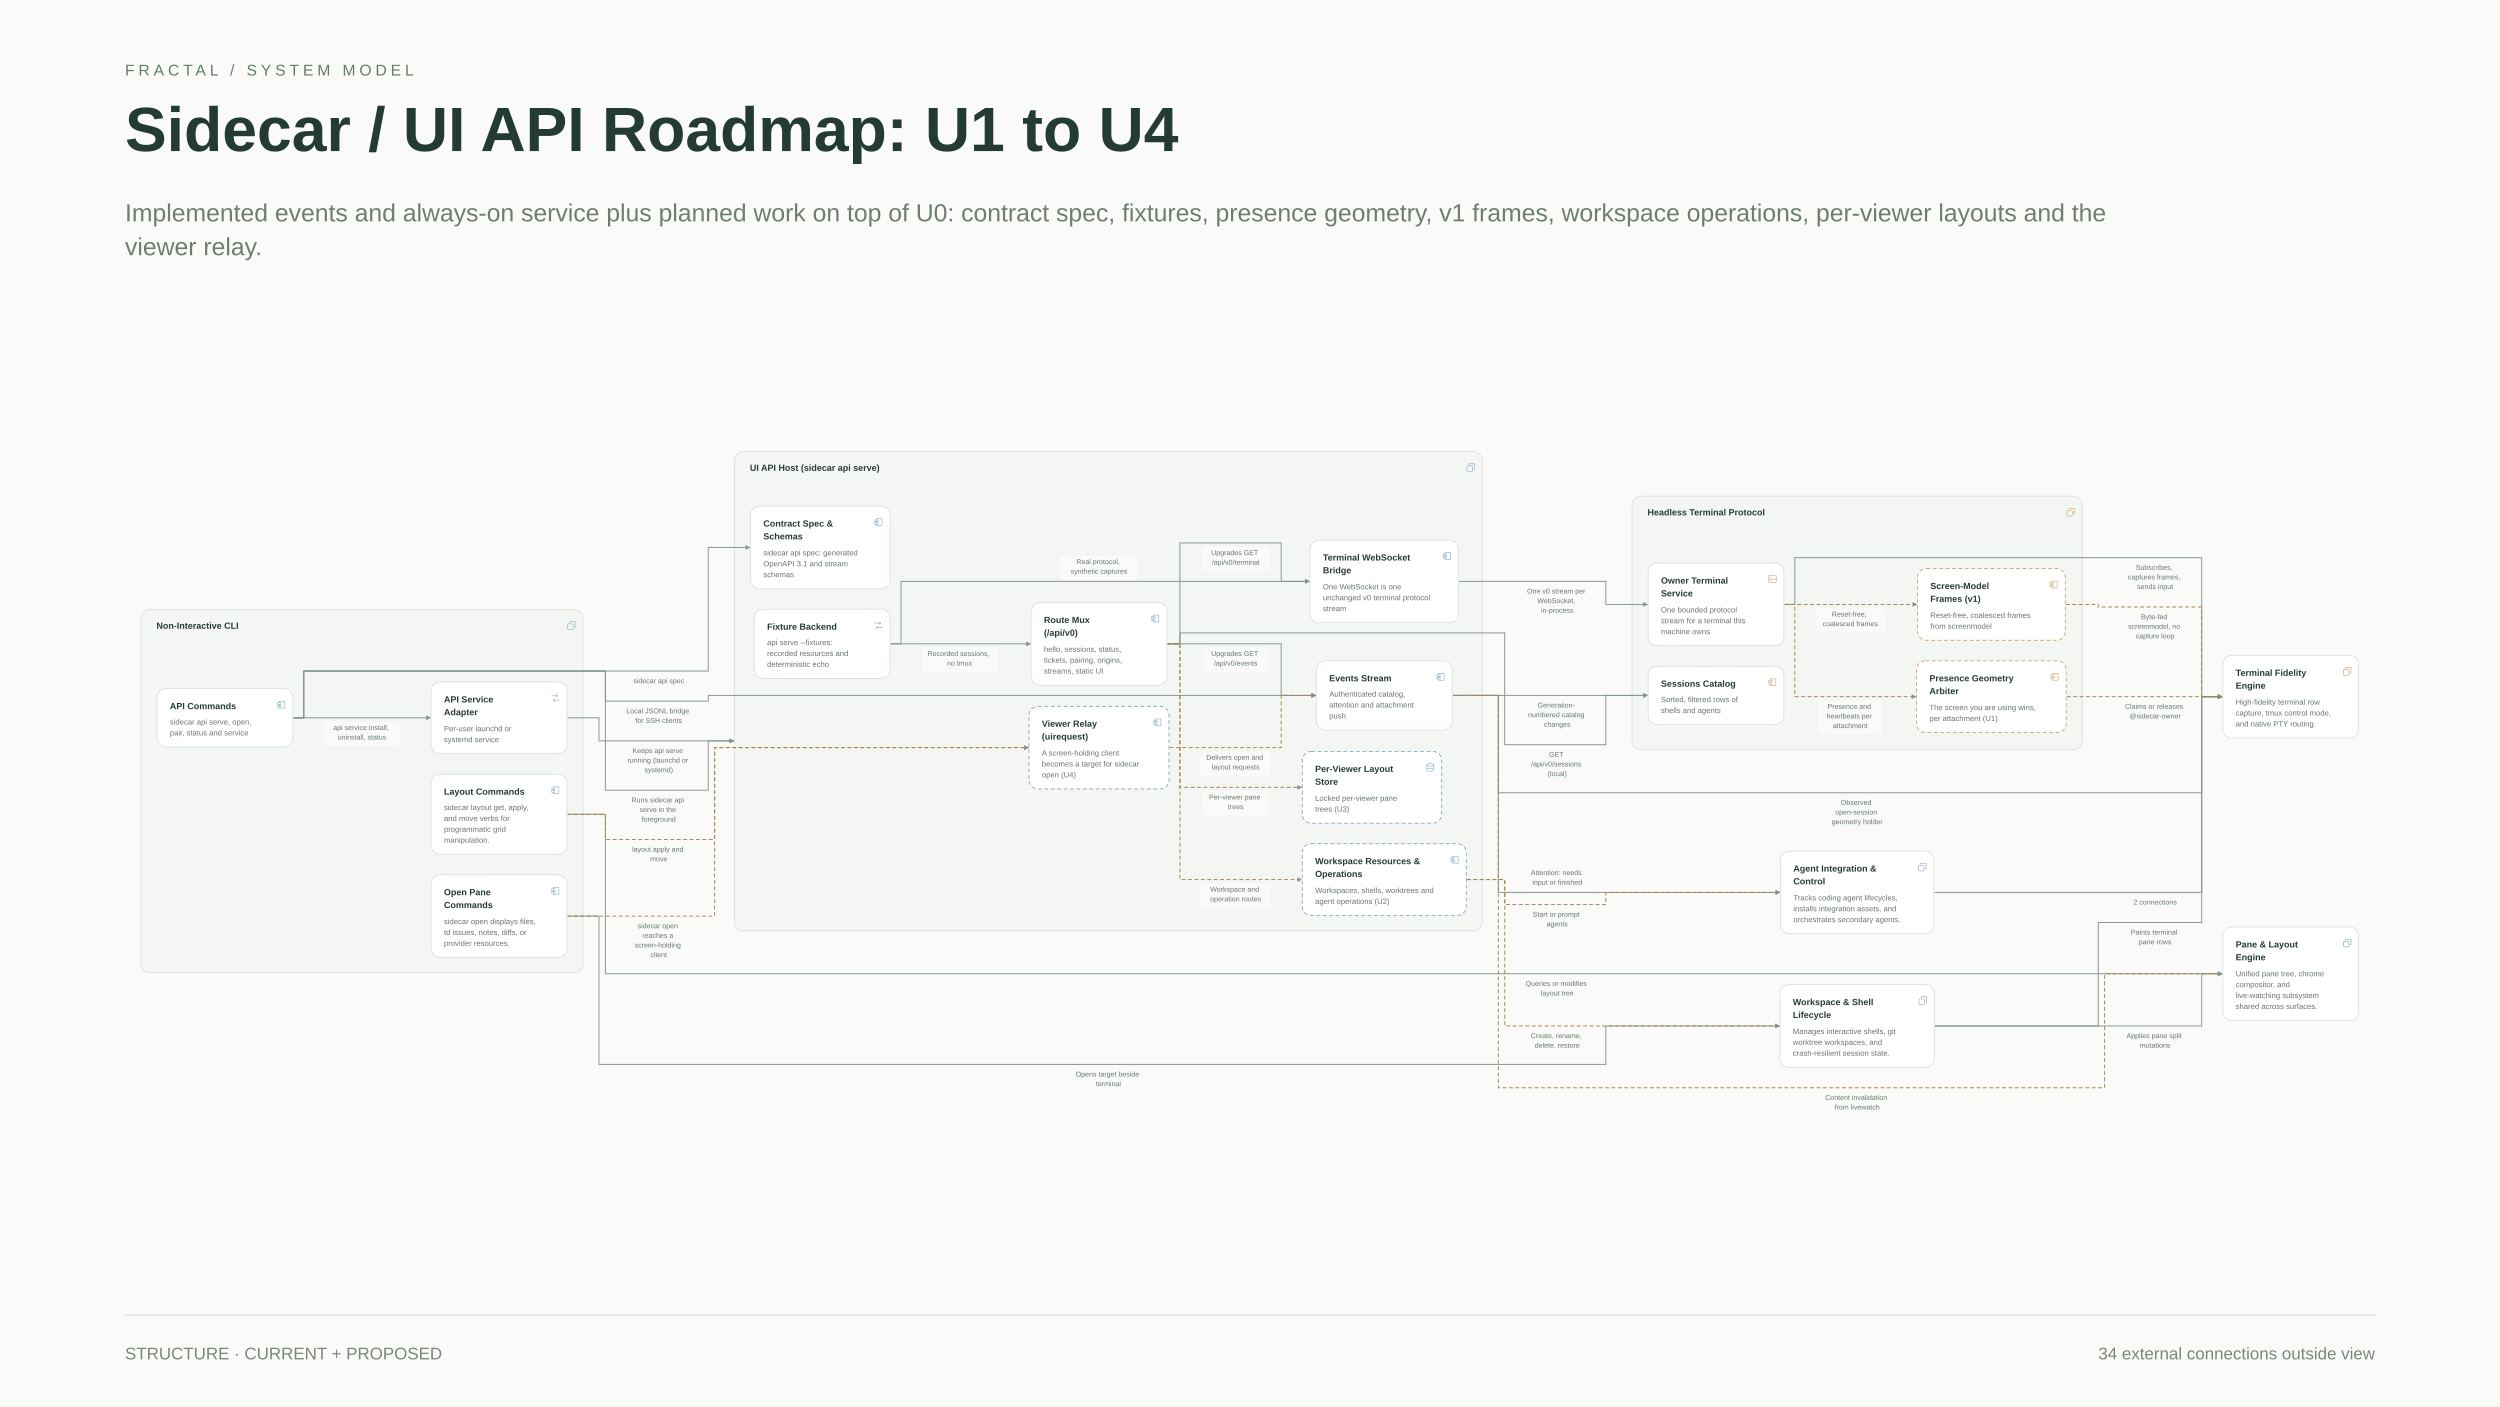
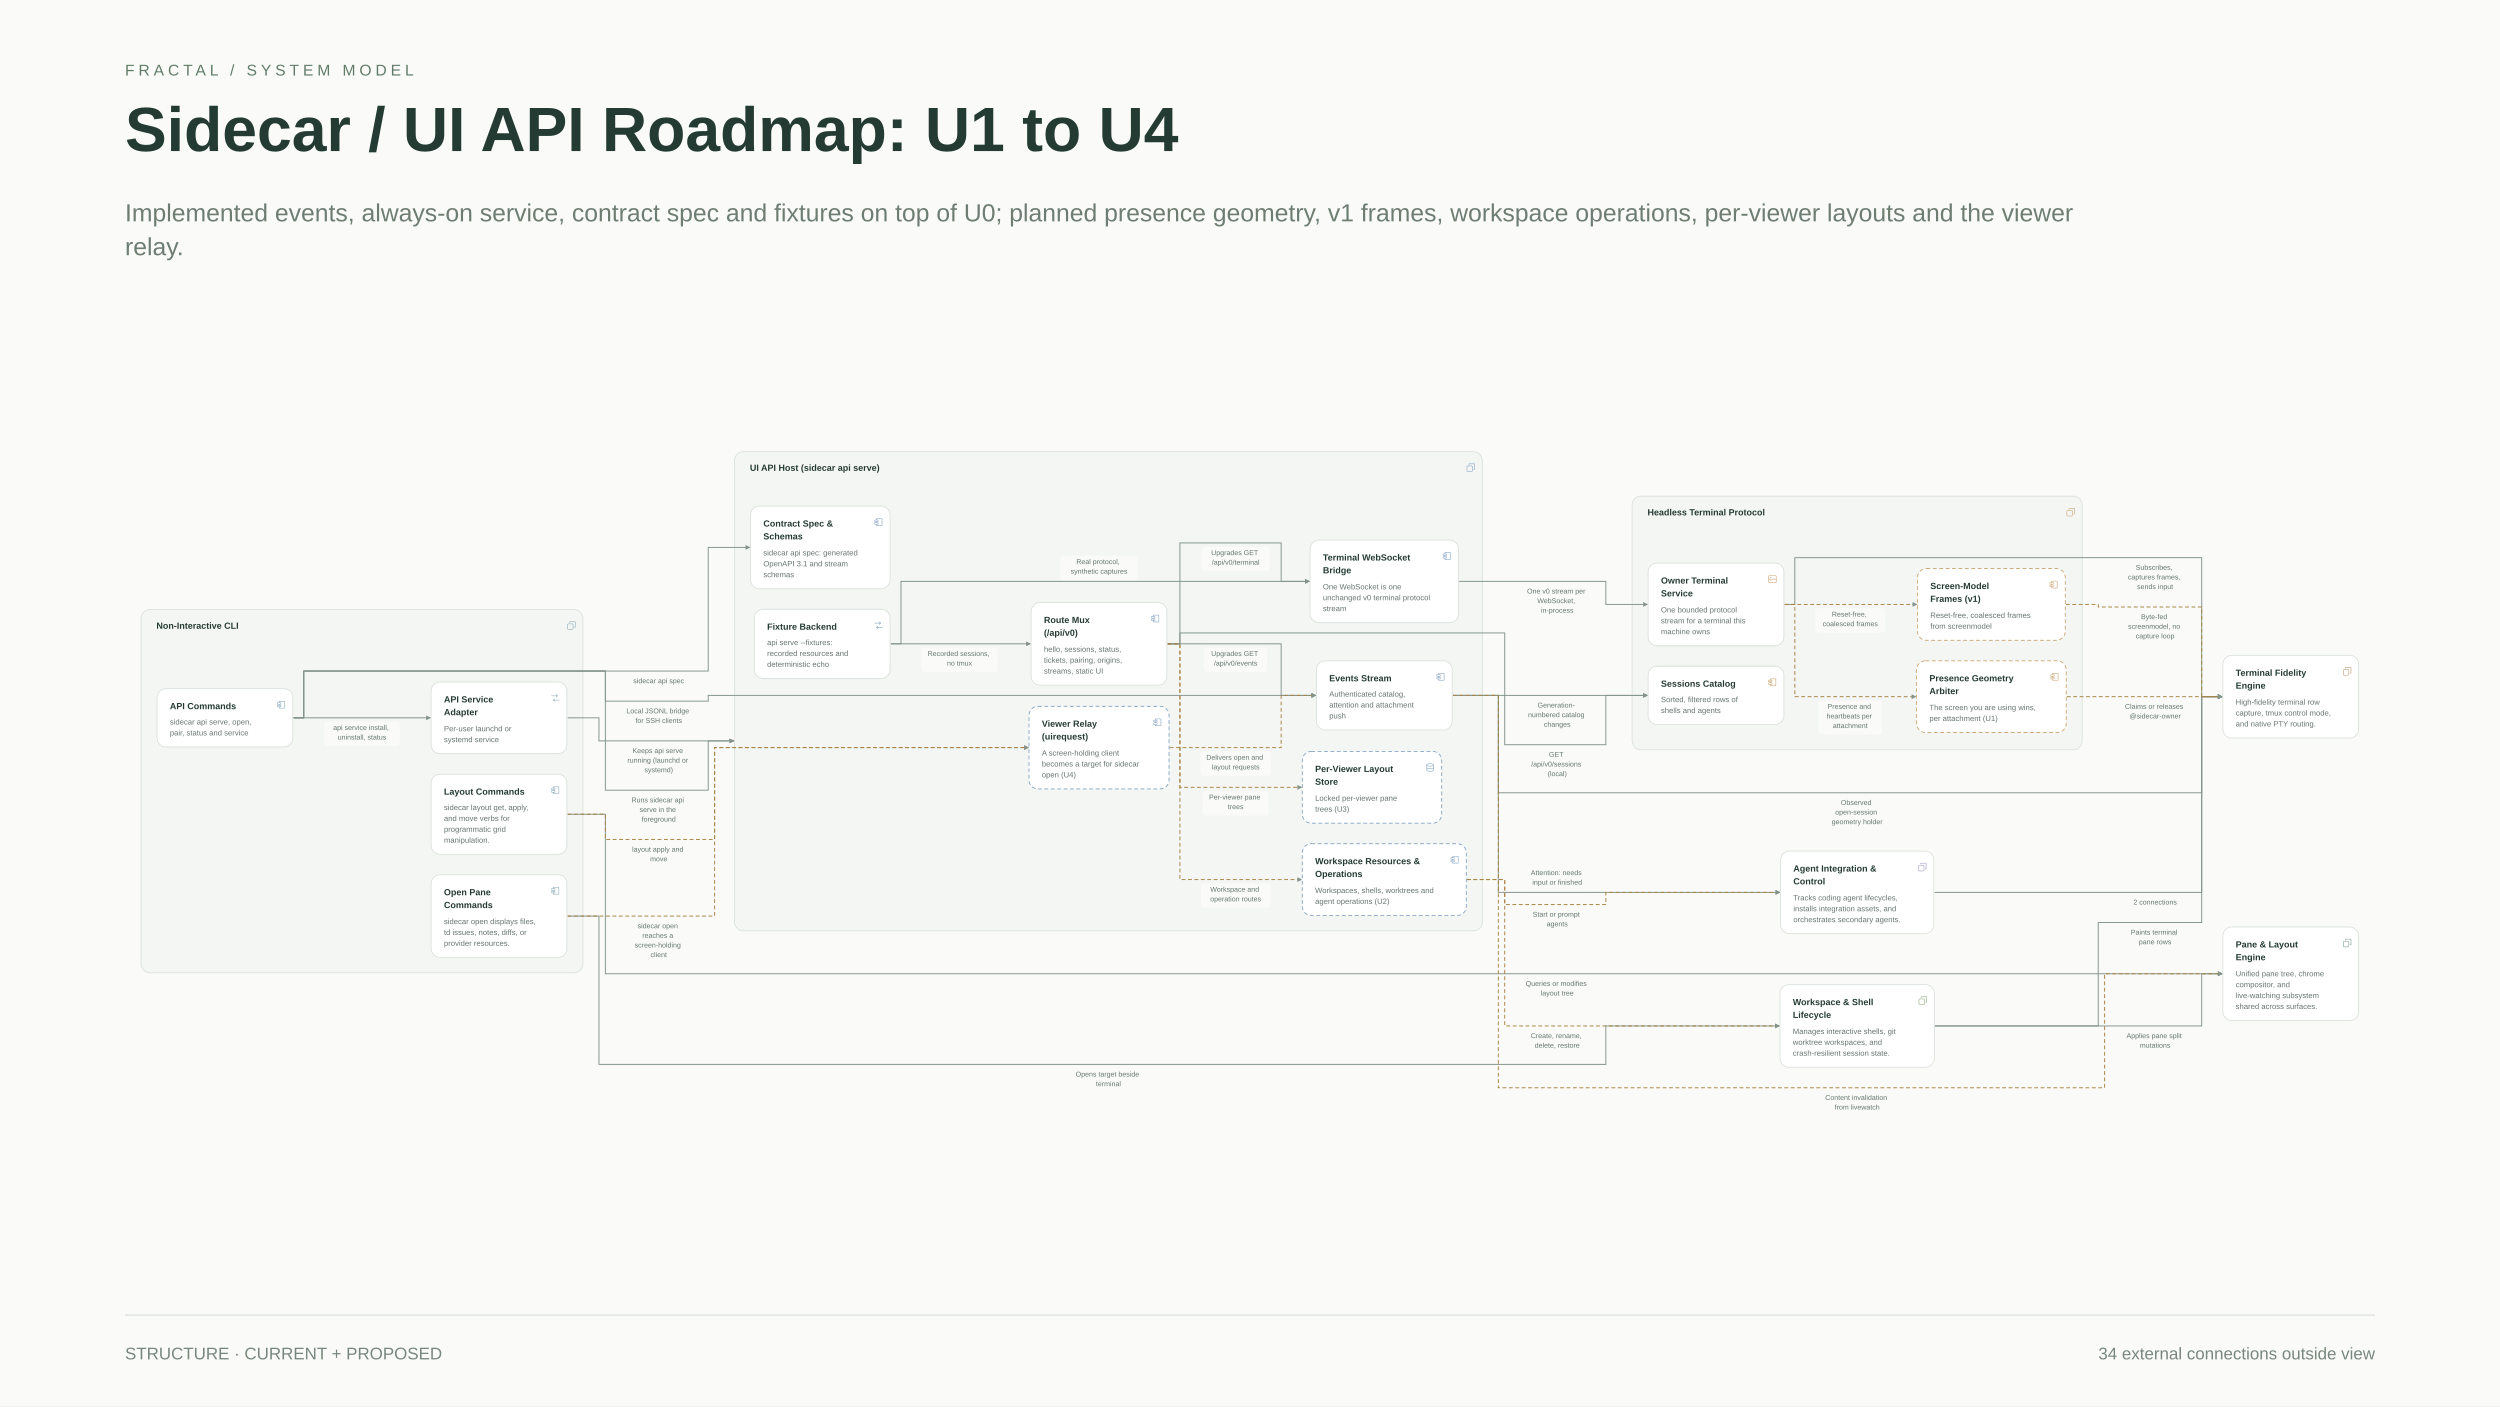
<svg xmlns="http://www.w3.org/2000/svg" width="1920" height="1080" viewBox="0 0 1920 1080" role="img" aria-labelledby="title description" data-theme="grove" data-theme-appearance="light">
  <defs>
    <marker id="arrow" viewBox="0 0 10 10" refX="9" refY="5" markerWidth="5" markerHeight="5" orient="auto-start-reverse">
      <path d="M 0 0 L 10 5 L 0 10 z" fill="#84948b" />
    </marker>
  </defs>
  <rect width="1920" height="1080" fill="#fafbf8" />
  <g font-family="Arial, Helvetica, sans-serif">
    <text x="96" y="58" font-size="12" letter-spacing="3" fill="#607c69">FRACTAL / SYSTEM MODEL</text>
    <g data-export-layer="title">
      <text x="96" y="116" font-size="48" font-weight="600" fill="#243b34">
        <tspan x="96" dy="0">Sidecar / UI API Roadmap: U1 to U4</tspan>
      </text>
    </g>
    <g data-export-layer="subtitle">
      <text x="96" y="170" font-size="19" font-weight="400" fill="#6e7d72">
-         <tspan x="96" dy="0">Implemented events and always-on service plus planned work on top of U0: contract spec, fixtures, presence geometry, v1 frames, workspace operations, per-viewer layouts and the</tspan>
-         <tspan x="96" dy="26">viewer relay.</tspan>
+         <tspan x="96" dy="0">Implemented events, always-on service, contract spec and fixtures on top of U0; planned presence geometry, v1 frames, workspace operations, per-viewer layouts and the viewer</tspan>
+         <tspan x="96" dy="26">relay.</tspan>
      </text>
    </g>
    <g data-export-layer="diagram" transform="translate(96 335.052) scale(0.492)">
      <g data-element="cli">
        <rect x="25" y="270.5" width="689.84" height="567" rx="14" fill="#f4f6f3" stroke="#d9e0da" stroke-width="1.3" />
        <g transform="translate(688.84 287.5) scale(0.667)" color="#82A6B6" opacity="0.85">
          <g fill="none" stroke="currentColor" stroke-width="1.5" stroke-linecap="round" stroke-linejoin="round">
            <rect x="3" y="8" width="13" height="13" rx="2" />
            <path d="M8 5V3h13v13h-2" />
          </g>
        </g>
        <text x="49" y="300.5" font-size="14" font-weight="600" fill="#243b34">
          <tspan x="49" dy="0">Non-Interactive CLI</tspan>
        </text>
        <text x="45" y="324.5" font-size="12" font-weight="400" fill="#67746e" />
      </g>
      <g data-element="api">
        <rect x="951.41" y="24" width="1167.32" height="748" rx="14" fill="#f4f6f3" stroke="#d9e0da" stroke-width="1.3" />
        <g transform="translate(2092.73 41) scale(0.667)" color="#7F9FC4" opacity="0.85">
          <g fill="none" stroke="currentColor" stroke-width="1.5" stroke-linecap="round" stroke-linejoin="round">
            <rect x="3" y="8" width="13" height="13" rx="2" />
            <path d="M8 5V3h13v13h-2" />
          </g>
        </g>
        <text x="975.41" y="54" font-size="14" font-weight="600" fill="#243b34">
          <tspan x="975.41" dy="0">UI API Host (sidecar api serve)</tspan>
        </text>
        <text x="971.41" y="78" font-size="12" font-weight="400" fill="#67746e" />
      </g>
      <g data-element="termproto">
        <rect x="2352.55" y="93.5" width="702.6" height="396" rx="14" fill="#f4f6f3" stroke="#d9e0da" stroke-width="1.3" />
        <g transform="translate(3029.15 110.5) scale(0.667)" color="#C9A06B" opacity="0.85">
          <g fill="none" stroke="currentColor" stroke-width="1.5" stroke-linecap="round" stroke-linejoin="round">
            <rect x="3" y="8" width="13" height="13" rx="2" />
            <path d="M8 5V3h13v13h-2" />
          </g>
        </g>
        <text x="2376.55" y="123.5" font-size="14" font-weight="600" fill="#243b34">
          <tspan x="2376.55" dy="0">Headless Terminal Protocol</tspan>
        </text>
        <text x="2372.55" y="147.5" font-size="12" font-weight="400" fill="#67746e" />
      </g>
      <path d="M2825.34,920.5 L3241.7,920.5 L3241.7,839 L3273.7,839" fill="none" stroke="#84948b" stroke-width="1.5" marker-end="url(#arrow)" />
      <path d="M2825.34,920.5 L3080.15,920.5 L3080.15,759 L3241.7,759 L3241.7,406.5 L3273.7,406.5" fill="none" stroke="#84948b" stroke-width="1.5" marker-end="url(#arrow)" />
      <path d="M2824.5,712 L3241.7,712 L3241.7,406.5 L3273.7,406.5" fill="none" stroke="#84948b" stroke-width="1.5" marker-end="url(#arrow)" />
      <path d="M690.84,590 L749.84,590 L749.84,839 L3273.7,839" fill="none" stroke="#84948b" stroke-width="1.5" marker-end="url(#arrow)" />
      <path d="M690.84,749 L739.84,749 L739.84,980.5 L2311.55,980.5 L2311.55,920.5 L2582.36,920.5" fill="none" stroke="#84948b" stroke-width="1.5" marker-end="url(#arrow)" />
      <path d="M263,439.5 L279,439.5 L279,366.5 L749.84,366.5 L749.84,552.5 L910.41,552.5 L910.41,475.5 L950.41,475.5" fill="none" stroke="#84948b" stroke-width="1.5" marker-end="url(#arrow)" />
      <path d="M1627.41,324 L1646.7,324 L1646.7,166.5 L1804.73,166.5 L1804.73,226.5 L1848.86,226.5" fill="none" stroke="#84948b" stroke-width="1.5" marker-end="url(#arrow)" />
      <path d="M1627.41,324 L1646.7,324 L1646.7,307 L2153.73,307 L2153.73,481.5 L2311.55,481.5 L2311.55,404.5 L2376.55,404.5" fill="none" stroke="#84948b" stroke-width="1.5" marker-end="url(#arrow)" />
      <path d="M2082.6,226.5 L2311.55,226.5 L2311.55,262.5 L2376.55,262.5" fill="none" stroke="#84948b" stroke-width="1.5" marker-end="url(#arrow)" />
      <path d="M2590.55,262.5 L2606.55,262.5 L2606.55,189.5 L3241.7,189.5 L3241.7,406.5 L3273.7,406.5" fill="none" stroke="#84948b" stroke-width="1.5" marker-end="url(#arrow)" />
      <path d="M1627.41,324 L1804.73,324 L1804.73,404.5 L1858.73,404.5" fill="none" stroke="#84948b" stroke-width="1.5" marker-end="url(#arrow)" />
      <path d="M2072.73,404.5 L2143.73,404.5 L2143.73,556.5 L3241.7,556.5 L3241.7,406.5 L3273.7,406.5" fill="none" stroke="#84948b" stroke-width="1.5" marker-end="url(#arrow)" />
      <path d="M263,439.5 L279,439.5 L279,366.5 L749.84,366.5 L749.84,413.5 L910.41,413.5 L910.41,404.5 L1858.73,404.5" fill="none" stroke="#84948b" stroke-width="1.5" marker-end="url(#arrow)" />
      <path d="M263,439.5 L476.84,439.5" fill="none" stroke="#84948b" stroke-width="1.5" marker-end="url(#arrow)" />
      <path d="M690.84,439.5 L739.84,439.5 L739.84,475.5 L950.41,475.5" fill="none" stroke="#84948b" stroke-width="1.5" marker-end="url(#arrow)" />
      <path d="M2072.73,404.5 L2376.55,404.5" fill="none" stroke="#84948b" stroke-width="1.5" marker-end="url(#arrow)" />
      <path d="M2072.73,404.5 L2143.73,404.5 L2143.73,712 L2583.2,712" fill="none" stroke="#84948b" stroke-width="1.5" marker-end="url(#arrow)" />
      <path d="M2072.73,404.5 L2143.73,404.5 L2143.73,1017 L3090.15,1017 L3090.15,839 L3273.7,839" fill="none" stroke="#a98243" stroke-width="1.5" stroke-dasharray="6 4" marker-end="url(#arrow)" />
      <path d="M263,439.5 L279,439.5 L279,366.5 L910.41,366.5 L910.41,173.5 L975.41,173.5" fill="none" stroke="#84948b" stroke-width="1.5" marker-end="url(#arrow)" />
      <path d="M1195.29,324 L1413.41,324" fill="none" stroke="#84948b" stroke-width="1.5" marker-end="url(#arrow)" />
      <path d="M1195.29,324 L1211.29,324 L1211.29,226.5 L1848.86,226.5" fill="none" stroke="#84948b" stroke-width="1.5" marker-end="url(#arrow)" />
      <path d="M2590.55,262.5 L2606.55,262.5 L2606.55,406.5 L2795.59,406.5" fill="none" stroke="#a98243" stroke-width="1.5" stroke-dasharray="6 4" marker-end="url(#arrow)" />
      <path d="M3031.15,406.5 L3273.7,406.5" fill="none" stroke="#a98243" stroke-width="1.5" stroke-dasharray="6 4" marker-end="url(#arrow)" />
      <path d="M2590.55,262.5 L2796.99,262.5" fill="none" stroke="#a98243" stroke-width="1.5" stroke-dasharray="6 4" marker-end="url(#arrow)" />
      <path d="M3029.75,262.5 L3080.15,262.5 L3080.15,266.5 L3241.7,266.5 L3241.7,406.5 L3273.7,406.5" fill="none" stroke="#a98243" stroke-width="1.5" stroke-dasharray="6 4" marker-end="url(#arrow)" />
      <path d="M1627.41,324 L1646.7,324 L1646.7,692 L1836.73,692" fill="none" stroke="#a98243" stroke-width="1.5" stroke-dasharray="6 4" marker-end="url(#arrow)" />
      <path d="M2094.73,692 L2153.73,692 L2153.73,920.5 L2582.36,920.5" fill="none" stroke="#a98243" stroke-width="1.5" stroke-dasharray="6 4" marker-end="url(#arrow)" />
      <path d="M2094.73,692 L2153.73,692 L2153.73,731 L2311.55,731 L2311.55,712 L2583.2,712" fill="none" stroke="#a98243" stroke-width="1.5" stroke-dasharray="6 4" marker-end="url(#arrow)" />
      <path d="M1627.41,324 L1646.7,324 L1646.7,548 L1836.73,548" fill="none" stroke="#a98243" stroke-width="1.5" stroke-dasharray="6 4" marker-end="url(#arrow)" />
      <path d="M690.84,749 L920.41,749 L920.41,486 L1410.12,486" fill="none" stroke="#a98243" stroke-width="1.5" stroke-dasharray="6 4" marker-end="url(#arrow)" />
      <path d="M690.84,590 L749.84,590 L749.84,629.5 L920.41,629.5 L920.41,486 L1410.12,486" fill="none" stroke="#a98243" stroke-width="1.5" stroke-dasharray="6 4" marker-end="url(#arrow)" />
      <path d="M1630.7,486 L1804.73,486 L1804.73,404.5 L1858.73,404.5" fill="none" stroke="#a98243" stroke-width="1.5" stroke-dasharray="6 4" marker-end="url(#arrow)" />
      <g data-element="panes">
        <rect x="3274.7" y="766" width="212" height="146" rx="14" fill="#ffffff" stroke="#d9e0da" stroke-width="1.3" />
        <g transform="translate(3460.7 783) scale(0.667)" color="#739886" opacity="0.85">
          <g fill="none" stroke="currentColor" stroke-width="1.5" stroke-linecap="round" stroke-linejoin="round">
            <rect x="3" y="8" width="13" height="13" rx="2" />
            <path d="M8 5V3h13v13h-2" />
          </g>
        </g>
        <text x="3294.7" y="798" font-size="14" font-weight="600" fill="#243b34">
          <tspan x="3294.7" dy="0">Pane &amp; Layout</tspan>
          <tspan x="3294.7" dy="20">Engine</tspan>
        </text>
        <text x="3294.7" y="843" font-size="12" font-weight="400" fill="#67746e">
          <tspan x="3294.7" dy="0">Unified pane tree, chrome</tspan>
          <tspan x="3294.7" dy="17">compositor, and</tspan>
          <tspan x="3294.7" dy="17">live-watching subsystem</tspan>
          <tspan x="3294.7" dy="17">shared across surfaces.</tspan>
        </text>
      </g>
      <g data-element="terminal">
        <rect x="3274.7" y="342" width="212" height="129" rx="14" fill="#ffffff" stroke="#d9e0da" stroke-width="1.3" />
        <g transform="translate(3460.7 359) scale(0.667)" color="#B59669" opacity="0.85">
          <g fill="none" stroke="currentColor" stroke-width="1.5" stroke-linecap="round" stroke-linejoin="round">
            <rect x="3" y="8" width="13" height="13" rx="2" />
            <path d="M8 5V3h13v13h-2" />
          </g>
        </g>
        <text x="3294.7" y="374" font-size="14" font-weight="600" fill="#243b34">
          <tspan x="3294.7" dy="0">Terminal Fidelity</tspan>
          <tspan x="3294.7" dy="20">Engine</tspan>
        </text>
        <text x="3294.7" y="419" font-size="12" font-weight="400" fill="#67746e">
          <tspan x="3294.7" dy="0">High-fidelity terminal row</tspan>
          <tspan x="3294.7" dy="17">capture, tmux control mode,</tspan>
          <tspan x="3294.7" dy="17">and native PTY routing.</tspan>
        </text>
      </g>
      <g data-element="workspaces">
        <rect x="2583.36" y="856" width="240.98" height="129" rx="14" fill="#ffffff" stroke="#d9e0da" stroke-width="1.3" />
        <g transform="translate(2798.34 873) scale(0.667)" color="#89A579" opacity="0.85">
          <g fill="none" stroke="currentColor" stroke-width="1.5" stroke-linecap="round" stroke-linejoin="round">
            <rect x="3" y="8" width="13" height="13" rx="2" />
            <path d="M8 5V3h13v13h-2" />
          </g>
        </g>
        <text x="2603.36" y="888" font-size="14" font-weight="600" fill="#243b34">
          <tspan x="2603.36" dy="0">Workspace &amp; Shell</tspan>
          <tspan x="2603.36" dy="20">Lifecycle</tspan>
        </text>
        <text x="2603.36" y="933" font-size="12" font-weight="400" fill="#67746e">
          <tspan x="2603.36" dy="0">Manages interactive shells, git</tspan>
          <tspan x="2603.36" dy="17">worktree workspaces, and</tspan>
          <tspan x="2603.36" dy="17">crash-resilient session state.</tspan>
        </text>
      </g>
      <g data-element="agents">
        <rect x="2584.2" y="647.5" width="239.3" height="129" rx="14" fill="#ffffff" stroke="#d9e0da" stroke-width="1.3" />
        <g transform="translate(2797.5 664.5) scale(0.667)" color="#9A91C4" opacity="0.85">
          <g fill="none" stroke="currentColor" stroke-width="1.5" stroke-linecap="round" stroke-linejoin="round">
            <rect x="3" y="8" width="13" height="13" rx="2" />
            <path d="M8 5V3h13v13h-2" />
          </g>
        </g>
        <text x="2604.2" y="679.5" font-size="14" font-weight="600" fill="#243b34">
          <tspan x="2604.2" dy="0">Agent Integration &amp;</tspan>
          <tspan x="2604.2" dy="20">Control</tspan>
        </text>
        <text x="2604.2" y="724.5" font-size="12" font-weight="400" fill="#67746e">
          <tspan x="2604.2" dy="0">Tracks coding agent lifecycles,</tspan>
          <tspan x="2604.2" dy="17">installs integration assets, and</tspan>
          <tspan x="2604.2" dy="17">orchestrates secondary agents.</tspan>
        </text>
      </g>
      <g data-element="cli.layout_cmd">
        <rect x="477.84" y="527.5" width="212" height="125" rx="14" fill="#ffffff" stroke="#d9e0da" stroke-width="1.3" />
        <g transform="translate(663.84 544.5) scale(0.667)" color="#82A6B6" opacity="0.85">
          <g fill="none" stroke="currentColor" stroke-width="1.5" stroke-linecap="round" stroke-linejoin="round">
            <path d="M7 7V4h13v16H7v-3m0-6v2" />
            <rect x="3" y="7" width="8" height="4" rx="1" />
            <rect x="3" y="13" width="8" height="4" rx="1" />
          </g>
        </g>
        <text x="497.84" y="559.5" font-size="14" font-weight="600" fill="#243b34">
          <tspan x="497.84" dy="0">Layout Commands</tspan>
        </text>
        <text x="497.84" y="583.5" font-size="12" font-weight="400" fill="#67746e">
          <tspan x="497.84" dy="0">sidecar layout get, apply,</tspan>
          <tspan x="497.84" dy="17">and move verbs for</tspan>
          <tspan x="497.84" dy="17">programmatic grid</tspan>
          <tspan x="497.84" dy="17">manipulation.</tspan>
        </text>
      </g>
      <g data-element="cli.open_cmd">
        <rect x="477.84" y="684.5" width="212" height="129" rx="14" fill="#ffffff" stroke="#d9e0da" stroke-width="1.3" />
        <g transform="translate(663.84 701.5) scale(0.667)" color="#82A6B6" opacity="0.85">
          <g fill="none" stroke="currentColor" stroke-width="1.5" stroke-linecap="round" stroke-linejoin="round">
            <path d="M7 7V4h13v16H7v-3m0-6v2" />
            <rect x="3" y="7" width="8" height="4" rx="1" />
            <rect x="3" y="13" width="8" height="4" rx="1" />
          </g>
        </g>
        <text x="497.84" y="716.5" font-size="14" font-weight="600" fill="#243b34">
          <tspan x="497.84" dy="0">Open Pane</tspan>
          <tspan x="497.84" dy="20">Commands</tspan>
        </text>
        <text x="497.84" y="761.5" font-size="12" font-weight="400" fill="#67746e">
          <tspan x="497.84" dy="0">sidecar open displays files,</tspan>
          <tspan x="497.84" dy="17">td issues, notes, diffs, or</tspan>
          <tspan x="497.84" dy="17">provider resources.</tspan>
        </text>
      </g>
      <g data-element="cli.api_cmd">
        <rect x="50" y="394" width="212" height="91" rx="14" fill="#ffffff" stroke="#d9e0da" stroke-width="1.3" />
        <g transform="translate(236 411) scale(0.667)" color="#82A6B6" opacity="0.85">
          <g fill="none" stroke="currentColor" stroke-width="1.5" stroke-linecap="round" stroke-linejoin="round">
            <path d="M7 7V4h13v16H7v-3m0-6v2" />
            <rect x="3" y="7" width="8" height="4" rx="1" />
            <rect x="3" y="13" width="8" height="4" rx="1" />
          </g>
        </g>
        <text x="70" y="426" font-size="14" font-weight="600" fill="#243b34">
          <tspan x="70" dy="0">API Commands</tspan>
        </text>
        <text x="70" y="450" font-size="12" font-weight="400" fill="#67746e">
          <tspan x="70" dy="0">sidecar api serve, open,</tspan>
          <tspan x="70" dy="17">pair, status and service</tspan>
        </text>
      </g>
      <g data-element="cli.api_service">
        <rect x="477.84" y="383.5" width="212" height="112" rx="14" fill="#ffffff" stroke="#d9e0da" stroke-width="1.3" />
        <g transform="translate(663.84 400.5) scale(0.667)" color="#82A6B6" opacity="0.85">
          <g fill="none" stroke="currentColor" stroke-width="1.5" stroke-linecap="round" stroke-linejoin="round">
            <path d="M3 7h14l-3-3m3 3-3 3M21 17H7l3-3m-3 3 3 3" />
          </g>
        </g>
        <text x="497.84" y="415.5" font-size="14" font-weight="600" fill="#243b34">
          <tspan x="497.84" dy="0">API Service</tspan>
          <tspan x="497.84" dy="20">Adapter</tspan>
        </text>
        <text x="497.84" y="460.5" font-size="12" font-weight="400" fill="#67746e">
          <tspan x="497.84" dy="0">Per-user launchd or</tspan>
          <tspan x="497.84" dy="17">systemd service</tspan>
        </text>
      </g>
      <g data-element="api.routes">
        <rect x="1414.41" y="259.5" width="212" height="129" rx="14" fill="#ffffff" stroke="#d9e0da" stroke-width="1.3" />
        <g transform="translate(1600.41 276.5) scale(0.667)" color="#7F9FC4" opacity="0.85">
          <g fill="none" stroke="currentColor" stroke-width="1.5" stroke-linecap="round" stroke-linejoin="round">
            <path d="M7 7V4h13v16H7v-3m0-6v2" />
            <rect x="3" y="7" width="8" height="4" rx="1" />
            <rect x="3" y="13" width="8" height="4" rx="1" />
          </g>
        </g>
        <text x="1434.41" y="291.5" font-size="14" font-weight="600" fill="#243b34">
          <tspan x="1434.41" dy="0">Route Mux</tspan>
          <tspan x="1434.41" dy="20">(/api/v0)</tspan>
        </text>
        <text x="1434.41" y="336.5" font-size="12" font-weight="400" fill="#67746e">
          <tspan x="1434.41" dy="0">hello, sessions, status,</tspan>
          <tspan x="1434.41" dy="17">tickets, pairing, origins,</tspan>
          <tspan x="1434.41" dy="17">streams, static UI</tspan>
        </text>
      </g>
      <g data-element="api.terminal">
        <rect x="1849.86" y="162" width="231.74" height="129" rx="14" fill="#ffffff" stroke="#d9e0da" stroke-width="1.3" />
        <g transform="translate(2055.6 179) scale(0.667)" color="#7F9FC4" opacity="0.85">
          <g fill="none" stroke="currentColor" stroke-width="1.5" stroke-linecap="round" stroke-linejoin="round">
            <path d="M7 7V4h13v16H7v-3m0-6v2" />
            <rect x="3" y="7" width="8" height="4" rx="1" />
            <rect x="3" y="13" width="8" height="4" rx="1" />
          </g>
        </g>
        <text x="1869.86" y="194" font-size="14" font-weight="600" fill="#243b34">
          <tspan x="1869.86" dy="0">Terminal WebSocket</tspan>
          <tspan x="1869.86" dy="20">Bridge</tspan>
        </text>
        <text x="1869.86" y="239" font-size="12" font-weight="400" fill="#67746e">
          <tspan x="1869.86" dy="0">One WebSocket is one</tspan>
          <tspan x="1869.86" dy="17">unchanged v0 terminal protocol</tspan>
          <tspan x="1869.86" dy="17">stream</tspan>
        </text>
      </g>
      <g data-element="api.events">
        <rect x="1859.73" y="350.5" width="212" height="108" rx="14" fill="#ffffff" stroke="#d9e0da" stroke-width="1.3" />
        <g transform="translate(2045.73 367.5) scale(0.667)" color="#7F9FC4" opacity="0.85">
          <g fill="none" stroke="currentColor" stroke-width="1.5" stroke-linecap="round" stroke-linejoin="round">
            <path d="M7 7V4h13v16H7v-3m0-6v2" />
            <rect x="3" y="7" width="8" height="4" rx="1" />
            <rect x="3" y="13" width="8" height="4" rx="1" />
          </g>
        </g>
        <text x="1879.73" y="382.5" font-size="14" font-weight="600" fill="#243b34">
          <tspan x="1879.73" dy="0">Events Stream</tspan>
        </text>
        <text x="1879.73" y="406.5" font-size="12" font-weight="400" fill="#67746e">
          <tspan x="1879.73" dy="0">Authenticated catalog,</tspan>
          <tspan x="1879.73" dy="17">attention and attachment</tspan>
          <tspan x="1879.73" dy="17">push</tspan>
        </text>
      </g>
      <g data-element="api.spec">
        <rect x="976.41" y="109" width="217.88" height="129" rx="14" fill="#ffffff" stroke="#d9e0da" stroke-width="1.3" />
        <g transform="translate(1168.29 126) scale(0.667)" color="#7F9FC4" opacity="0.85">
          <g fill="none" stroke="currentColor" stroke-width="1.5" stroke-linecap="round" stroke-linejoin="round">
            <path d="M7 7V4h13v16H7v-3m0-6v2" />
            <rect x="3" y="7" width="8" height="4" rx="1" />
            <rect x="3" y="13" width="8" height="4" rx="1" />
          </g>
        </g>
        <text x="996.41" y="141" font-size="14" font-weight="600" fill="#243b34">
          <tspan x="996.41" dy="0">Contract Spec &amp;</tspan>
          <tspan x="996.41" dy="20">Schemas</tspan>
        </text>
        <text x="996.41" y="186" font-size="12" font-weight="400" fill="#67746e">
          <tspan x="996.41" dy="0">sidecar api spec: generated</tspan>
          <tspan x="996.41" dy="17">OpenAPI 3.1 and stream</tspan>
          <tspan x="996.41" dy="17">schemas</tspan>
        </text>
      </g>
      <g data-element="api.fixtures">
        <rect x="982.29" y="270" width="212" height="108" rx="14" fill="#ffffff" stroke="#d9e0da" stroke-width="1.3" />
        <g transform="translate(1168.29 287) scale(0.667)" color="#7F9FC4" opacity="0.85">
          <g fill="none" stroke="currentColor" stroke-width="1.5" stroke-linecap="round" stroke-linejoin="round">
            <path d="M3 7h14l-3-3m3 3-3 3M21 17H7l3-3m-3 3 3 3" />
          </g>
        </g>
        <text x="1002.29" y="302" font-size="14" font-weight="600" fill="#243b34">
          <tspan x="1002.29" dy="0">Fixture Backend</tspan>
        </text>
        <text x="1002.29" y="326" font-size="12" font-weight="400" fill="#67746e">
          <tspan x="1002.29" dy="0">api serve --fixtures:</tspan>
          <tspan x="1002.29" dy="17">recorded resources and</tspan>
          <tspan x="1002.29" dy="17">deterministic echo</tspan>
        </text>
      </g>
      <g data-element="api.workspace_routes">
        <rect x="1837.73" y="636" width="256" height="112" rx="14" fill="#ffffff" stroke="#7F9FC4" stroke-width="1.3" stroke-dasharray="6 4" />
        <g transform="translate(2067.73 653) scale(0.667)" color="#7F9FC4" opacity="0.85">
          <g fill="none" stroke="currentColor" stroke-width="1.5" stroke-linecap="round" stroke-linejoin="round">
            <path d="M7 7V4h13v16H7v-3m0-6v2" />
            <rect x="3" y="7" width="8" height="4" rx="1" />
            <rect x="3" y="13" width="8" height="4" rx="1" />
          </g>
        </g>
        <text x="1857.73" y="668" font-size="14" font-weight="600" fill="#243b34">
          <tspan x="1857.73" dy="0">Workspace Resources &amp;</tspan>
          <tspan x="1857.73" dy="20">Operations</tspan>
        </text>
        <text x="1857.73" y="713" font-size="12" font-weight="400" fill="#67746e">
          <tspan x="1857.73" dy="0">Workspaces, shells, worktrees and</tspan>
          <tspan x="1857.73" dy="17">agent operations (U2)</tspan>
        </text>
      </g>
      <g data-element="api.layouts">
        <rect x="1837.73" y="492" width="217.6" height="112" rx="14" fill="#ffffff" stroke="#7F9FC4" stroke-width="1.3" stroke-dasharray="6 4" />
        <g transform="translate(2029.33 509) scale(0.667)" color="#7F9FC4" opacity="0.85">
          <g fill="none" stroke="currentColor" stroke-width="1.5" stroke-linecap="round" stroke-linejoin="round">
            <ellipse cx="12" cy="6" rx="8" ry="3" />
            <path d="M4 6v12c0 4 16 4 16 0V6M4 12c0 4 16 4 16 0" />
          </g>
        </g>
        <text x="1857.73" y="524" font-size="14" font-weight="600" fill="#243b34">
          <tspan x="1857.73" dy="0">Per-Viewer Layout</tspan>
          <tspan x="1857.73" dy="20">Store</tspan>
        </text>
        <text x="1857.73" y="569" font-size="12" font-weight="400" fill="#67746e">
          <tspan x="1857.73" dy="0">Locked per-viewer pane</tspan>
          <tspan x="1857.73" dy="17">trees (U3)</tspan>
        </text>
      </g>
      <g data-element="api.viewer_relay">
        <rect x="1411.12" y="421.5" width="218.58" height="129" rx="14" fill="#ffffff" stroke="#7F9FC4" stroke-width="1.3" stroke-dasharray="6 4" />
        <g transform="translate(1603.7 438.5) scale(0.667)" color="#7F9FC4" opacity="0.85">
          <g fill="none" stroke="currentColor" stroke-width="1.5" stroke-linecap="round" stroke-linejoin="round">
            <path d="M7 7V4h13v16H7v-3m0-6v2" />
            <rect x="3" y="7" width="8" height="4" rx="1" />
            <rect x="3" y="13" width="8" height="4" rx="1" />
          </g>
        </g>
        <text x="1431.12" y="453.5" font-size="14" font-weight="600" fill="#243b34">
          <tspan x="1431.12" dy="0">Viewer Relay</tspan>
          <tspan x="1431.12" dy="20">(uirequest)</tspan>
        </text>
        <text x="1431.12" y="498.5" font-size="12" font-weight="400" fill="#67746e">
          <tspan x="1431.12" dy="0">A screen-holding client</tspan>
          <tspan x="1431.12" dy="17">becomes a target for sidecar</tspan>
          <tspan x="1431.12" dy="17">open (U4)</tspan>
        </text>
      </g>
      <g data-element="termproto.service">
        <rect x="2377.55" y="198" width="212" height="129" rx="14" fill="#ffffff" stroke="#d9e0da" stroke-width="1.3" />
        <g transform="translate(2563.55 215) scale(0.667)" color="#C9A06B" opacity="0.85">
          <g fill="none" stroke="currentColor" stroke-width="1.5" stroke-linecap="round" stroke-linejoin="round">
            <rect x="3" y="4" width="18" height="16" rx="2" />
            <path d="M3 12h18M7 8h2m-2 8h2" />
          </g>
        </g>
        <text x="2397.55" y="230" font-size="14" font-weight="600" fill="#243b34">
          <tspan x="2397.55" dy="0">Owner Terminal</tspan>
          <tspan x="2397.55" dy="20">Service</tspan>
        </text>
        <text x="2397.55" y="275" font-size="12" font-weight="400" fill="#67746e">
          <tspan x="2397.55" dy="0">One bounded protocol</tspan>
          <tspan x="2397.55" dy="17">stream for a terminal this</tspan>
          <tspan x="2397.55" dy="17">machine owns</tspan>
        </text>
      </g>
      <g data-element="termproto.catalog">
        <rect x="2377.55" y="359" width="212" height="91" rx="14" fill="#ffffff" stroke="#d9e0da" stroke-width="1.3" />
        <g transform="translate(2563.55 376) scale(0.667)" color="#C9A06B" opacity="0.85">
          <g fill="none" stroke="currentColor" stroke-width="1.5" stroke-linecap="round" stroke-linejoin="round">
            <path d="M7 7V4h13v16H7v-3m0-6v2" />
            <rect x="3" y="7" width="8" height="4" rx="1" />
            <rect x="3" y="13" width="8" height="4" rx="1" />
          </g>
        </g>
        <text x="2397.55" y="391" font-size="14" font-weight="600" fill="#243b34">
          <tspan x="2397.55" dy="0">Sessions Catalog</tspan>
        </text>
        <text x="2397.55" y="415" font-size="12" font-weight="400" fill="#67746e">
          <tspan x="2397.55" dy="0">Sorted, filtered rows of</tspan>
          <tspan x="2397.55" dy="17">shells and agents</tspan>
        </text>
      </g>
      <g data-element="termproto.presence">
        <rect x="2796.59" y="350.5" width="233.56" height="112" rx="14" fill="#ffffff" stroke="#C9A06B" stroke-width="1.3" stroke-dasharray="6 4" />
        <g transform="translate(3004.15 367.5) scale(0.667)" color="#C9A06B" opacity="0.85">
          <g fill="none" stroke="currentColor" stroke-width="1.5" stroke-linecap="round" stroke-linejoin="round">
            <path d="M7 7V4h13v16H7v-3m0-6v2" />
            <rect x="3" y="7" width="8" height="4" rx="1" />
            <rect x="3" y="13" width="8" height="4" rx="1" />
          </g>
        </g>
        <text x="2816.59" y="382.5" font-size="14" font-weight="600" fill="#243b34">
          <tspan x="2816.59" dy="0">Presence Geometry</tspan>
          <tspan x="2816.59" dy="20">Arbiter</tspan>
        </text>
        <text x="2816.59" y="427.5" font-size="12" font-weight="400" fill="#67746e">
          <tspan x="2816.59" dy="0">The screen you are using wins,</tspan>
          <tspan x="2816.59" dy="17">per attachment (U1)</tspan>
        </text>
      </g>
      <g data-element="termproto.frames">
        <rect x="2797.99" y="206.5" width="230.76" height="112" rx="14" fill="#ffffff" stroke="#C9A06B" stroke-width="1.3" stroke-dasharray="6 4" />
        <g transform="translate(3002.75 223.5) scale(0.667)" color="#C9A06B" opacity="0.85">
          <g fill="none" stroke="currentColor" stroke-width="1.5" stroke-linecap="round" stroke-linejoin="round">
            <path d="M7 7V4h13v16H7v-3m0-6v2" />
            <rect x="3" y="7" width="8" height="4" rx="1" />
            <rect x="3" y="13" width="8" height="4" rx="1" />
          </g>
        </g>
        <text x="2817.99" y="238.5" font-size="14" font-weight="600" fill="#243b34">
          <tspan x="2817.99" dy="0">Screen-Model</tspan>
          <tspan x="2817.99" dy="20">Frames (v1)</tspan>
        </text>
        <text x="2817.99" y="283.5" font-size="12" font-weight="400" fill="#67746e">
          <tspan x="2817.99" dy="0">Reset-free, coalesced frames</tspan>
          <tspan x="2817.99" dy="17">from screenmodel</tspan>
        </text>
      </g>
      <g>
        <rect x="3113.525" y="926.5" width="110.8" height="38" rx="5" fill="#fafbf8" />
        <text x="3168.925" y="939.5" text-anchor="middle" font-size="11" fill="#66766d">
          <tspan x="3168.925" dy="0">Applies pane split</tspan>
          <tspan x="3168.925" dy="15">mutations</tspan>
        </text>
      </g>
      <g>
        <rect x="3120.29" y="765" width="97.27" height="38" rx="5" fill="#fafbf8" />
        <text x="3168.925" y="778" text-anchor="middle" font-size="11" fill="#66766d">
          <tspan x="3168.925" dy="0">Paints terminal</tspan>
          <tspan x="3168.925" dy="15">pane rows</tspan>
        </text>
      </g>
      <g>
        <rect x="3123.81" y="718" width="90.23" height="23" rx="5" fill="#fafbf8" />
        <text x="3168.925" y="731" text-anchor="middle" font-size="11" fill="#66766d">
          <tspan x="3168.925" dy="0">2 connections</tspan>
        </text>
      </g>
      <g>
        <rect x="2175.73" y="845" width="119.82" height="38" rx="5" fill="#fafbf8" />
        <text x="2235.64" y="858" text-anchor="middle" font-size="11" fill="#66766d">
          <tspan x="2235.64" dy="0">Queries or modifies</tspan>
          <tspan x="2235.64" dy="15">layout tree</tspan>
        </text>
      </g>
      <g>
        <rect x="1472.41" y="986.5" width="125.32" height="38" rx="5" fill="#fafbf8" />
        <text x="1535.07" y="999.5" text-anchor="middle" font-size="11" fill="#66766d">
          <tspan x="1535.07" dy="0">Opens target beside</tspan>
          <tspan x="1535.07" dy="15">terminal</tspan>
        </text>
      </g>
      <g>
        <rect x="781.245" y="558.5" width="103.76" height="53" rx="5" fill="#fafbf8" />
        <text x="833.125" y="571.5" text-anchor="middle" font-size="11" fill="#66766d">
          <tspan x="833.125" dy="0">Runs sidecar api</tspan>
          <tspan x="833.125" dy="15">serve in the</tspan>
          <tspan x="833.125" dy="15">foreground</tspan>
        </text>
      </g>
      <g>
        <rect x="1680.68" y="172.5" width="106.07" height="38" rx="5" fill="#fafbf8" />
        <text x="1733.715" y="185.5" text-anchor="middle" font-size="11" fill="#66766d">
          <tspan x="1733.715" dy="0">Upgrades GET</tspan>
          <tspan x="1733.715" dy="15">/api/v0/terminal</tspan>
        </text>
      </g>
      <g>
        <rect x="2181.23" y="487.5" width="108.82" height="53" rx="5" fill="#fafbf8" />
        <text x="2235.64" y="500.5" text-anchor="middle" font-size="11" fill="#66766d">
          <tspan x="2235.64" dy="0">GET</tspan>
          <tspan x="2235.64" dy="15">/api/v0/sessions</tspan>
          <tspan x="2235.64" dy="15">(local)</tspan>
        </text>
      </g>
      <g>
        <rect x="2179.14" y="232.5" width="113" height="53" rx="5" fill="#fafbf8" />
        <text x="2235.64" y="245.5" text-anchor="middle" font-size="11" fill="#66766d">
          <tspan x="2235.64" dy="0">One v0 stream per</tspan>
          <tspan x="2235.64" dy="15">WebSocket,</tspan>
          <tspan x="2235.64" dy="15">in-process</tspan>
        </text>
      </g>
      <g>
        <rect x="3114.405" y="195.5" width="109.04" height="53" rx="5" fill="#fafbf8" />
        <text x="3168.925" y="208.5" text-anchor="middle" font-size="11" fill="#66766d">
          <tspan x="3168.925" dy="0">Subscribes,</tspan>
          <tspan x="3168.925" dy="15">captures frames,</tspan>
          <tspan x="3168.925" dy="15">sends input</tspan>
        </text>
      </g>
      <g>
        <rect x="1684.2" y="330" width="99.03" height="38" rx="5" fill="#fafbf8" />
        <text x="1733.715" y="343" text-anchor="middle" font-size="11" fill="#66766d">
          <tspan x="1733.715" dy="0">Upgrades GET</tspan>
          <tspan x="1733.715" dy="15">/api/v0/events</tspan>
        </text>
      </g>
      <g>
        <rect x="2652.465" y="562.5" width="102.77" height="53" rx="5" fill="#fafbf8" />
        <text x="2703.85" y="575.5" text-anchor="middle" font-size="11" fill="#66766d">
          <tspan x="2703.85" dy="0">Observed</tspan>
          <tspan x="2703.85" dy="15">open-session</tspan>
          <tspan x="2703.85" dy="15">geometry holder</tspan>
        </text>
      </g>
      <g>
        <rect x="774.975" y="419.5" width="116.3" height="38" rx="5" fill="#fafbf8" />
        <text x="833.125" y="432.5" text-anchor="middle" font-size="11" fill="#66766d">
          <tspan x="833.125" dy="0">Local JSONL bridge</tspan>
          <tspan x="833.125" dy="15">for SSH clients</tspan>
        </text>
      </g>
      <g>
        <rect x="311" y="445.5" width="117.84" height="38" rx="5" fill="#fafbf8" />
        <text x="369.92" y="458.5" text-anchor="middle" font-size="11" fill="#66766d">
          <tspan x="369.92" dy="0">api service install,</tspan>
          <tspan x="369.92" dy="15">uninstall, status</tspan>
        </text>
      </g>
      <g>
        <rect x="771.84" y="481.5" width="122.57" height="53" rx="5" fill="#fafbf8" />
        <text x="833.125" y="494.5" text-anchor="middle" font-size="11" fill="#66766d">
          <tspan x="833.125" dy="0">Keeps api serve</tspan>
          <tspan x="833.125" dy="15">running (launchd or</tspan>
          <tspan x="833.125" dy="15">systemd)</tspan>
        </text>
      </g>
      <g>
        <rect x="2181.12" y="410.5" width="109.04" height="53" rx="5" fill="#fafbf8" />
        <text x="2235.64" y="423.5" text-anchor="middle" font-size="11" fill="#66766d">
          <tspan x="2235.64" dy="0">Generation-</tspan>
          <tspan x="2235.64" dy="15">numbered catalog</tspan>
          <tspan x="2235.64" dy="15">changes</tspan>
        </text>
      </g>
      <g>
        <rect x="2182" y="672" width="107.28" height="38" rx="5" fill="#fafbf8" />
        <text x="2235.64" y="685" text-anchor="middle" font-size="11" fill="#66766d">
          <tspan x="2235.64" dy="0">Attention: needs</tspan>
          <tspan x="2235.64" dy="15">input or finished</tspan>
        </text>
      </g>
      <g>
        <rect x="2640.915" y="1023" width="125.87" height="38" rx="5" fill="#fafbf8" />
        <text x="2703.85" y="1036" text-anchor="middle" font-size="11" fill="#66766d">
          <tspan x="2703.85" dy="0">Content invalidation</tspan>
          <tspan x="2703.85" dy="15">from livewatch</tspan>
        </text>
      </g>
      <g>
        <rect x="781.245" y="372.5" width="103.76" height="23" rx="5" fill="#fafbf8" />
        <text x="833.125" y="385.5" text-anchor="middle" font-size="11" fill="#66766d">
          <tspan x="833.125" dy="0">sidecar api spec</tspan>
        </text>
      </g>
      <g>
        <rect x="1243.29" y="330" width="118.83" height="38" rx="5" fill="#fafbf8" />
        <text x="1302.705" y="343" text-anchor="middle" font-size="11" fill="#66766d">
          <tspan x="1302.705" dy="0">Recorded sessions,</tspan>
          <tspan x="1302.705" dy="15">no tmux</tspan>
        </text>
      </g>
      <g>
        <rect x="1459.62" y="186.5" width="121.58" height="38" rx="5" fill="#fafbf8" />
        <text x="1520.41" y="199.5" text-anchor="middle" font-size="11" fill="#66766d">
          <tspan x="1520.41" dy="0">Real protocol,</tspan>
          <tspan x="1520.41" dy="15">synthetic captures</tspan>
        </text>
      </g>
      <g>
        <rect x="2643.445" y="412.5" width="99.25" height="53" rx="5" fill="#fafbf8" />
        <text x="2693.07" y="425.5" text-anchor="middle" font-size="11" fill="#66766d">
          <tspan x="2693.07" dy="0">Presence and</tspan>
          <tspan x="2693.07" dy="15">heartbeats per</tspan>
          <tspan x="2693.07" dy="15">attachment</tspan>
        </text>
      </g>
      <g>
        <rect x="3112.15" y="412.5" width="113.55" height="38" rx="5" fill="#fafbf8" />
        <text x="3168.925" y="425.5" text-anchor="middle" font-size="11" fill="#66766d">
          <tspan x="3168.925" dy="0">Claims or releases</tspan>
          <tspan x="3168.925" dy="15">@sidecar-owner</tspan>
        </text>
      </g>
      <g>
        <rect x="2638.55" y="268.5" width="109.04" height="38" rx="5" fill="#fafbf8" />
        <text x="2693.07" y="281.5" text-anchor="middle" font-size="11" fill="#66766d">
          <tspan x="2693.07" dy="0">Reset-free,</tspan>
          <tspan x="2693.07" dy="15">coalesced frames</tspan>
        </text>
      </g>
      <g>
        <rect x="3118.915" y="272.5" width="100.02" height="53" rx="5" fill="#fafbf8" />
        <text x="3168.925" y="285.5" text-anchor="middle" font-size="11" fill="#66766d">
          <tspan x="3168.925" dy="0">Byte-fed</tspan>
          <tspan x="3168.925" dy="15">screenmodel, no</tspan>
          <tspan x="3168.925" dy="15">capture loop</tspan>
        </text>
      </g>
      <g>
        <rect x="1679.195" y="698" width="109.04" height="38" rx="5" fill="#fafbf8" />
        <text x="1733.715" y="711" text-anchor="middle" font-size="11" fill="#66766d">
          <tspan x="1733.715" dy="0">Workspace and</tspan>
          <tspan x="1733.715" dy="15">operation routes</tspan>
        </text>
      </g>
      <g>
        <rect x="2185.63" y="926.5" width="100.02" height="38" rx="5" fill="#fafbf8" />
        <text x="2235.64" y="939.5" text-anchor="middle" font-size="11" fill="#66766d">
          <tspan x="2235.64" dy="0">Create, rename,</tspan>
          <tspan x="2235.64" dy="15">delete, restore</tspan>
        </text>
      </g>
      <g>
        <rect x="2184.145" y="737" width="102.99" height="38" rx="5" fill="#fafbf8" />
        <text x="2235.64" y="750" text-anchor="middle" font-size="11" fill="#66766d">
          <tspan x="2235.64" dy="0">Start or prompt</tspan>
          <tspan x="2235.64" dy="15">agents</tspan>
        </text>
      </g>
      <g>
        <rect x="1682.33" y="554" width="102.77" height="38" rx="5" fill="#fafbf8" />
        <text x="1733.715" y="567" text-anchor="middle" font-size="11" fill="#66766d">
          <tspan x="1733.715" dy="0">Per-viewer pane</tspan>
          <tspan x="1733.715" dy="15">trees</tspan>
        </text>
      </g>
      <g>
        <rect x="784.985" y="755" width="96.28" height="68" rx="5" fill="#fafbf8" />
        <text x="833.125" y="768" text-anchor="middle" font-size="11" fill="#66766d">
          <tspan x="833.125" dy="0">sidecar open</tspan>
          <tspan x="833.125" dy="15">reaches a</tspan>
          <tspan x="833.125" dy="15">screen-holding</tspan>
          <tspan x="833.125" dy="15">client</tspan>
        </text>
      </g>
      <g>
        <rect x="781.245" y="635.5" width="103.76" height="38" rx="5" fill="#fafbf8" />
        <text x="833.125" y="648.5" text-anchor="middle" font-size="11" fill="#66766d">
          <tspan x="833.125" dy="0">layout apply and</tspan>
          <tspan x="833.125" dy="15">move</tspan>
        </text>
      </g>
      <g>
        <rect x="1678.7" y="492" width="110.03" height="38" rx="5" fill="#fafbf8" />
        <text x="1733.715" y="505" text-anchor="middle" font-size="11" fill="#66766d">
          <tspan x="1733.715" dy="0">Delivers open and</tspan>
          <tspan x="1733.715" dy="15">layout requests</tspan>
        </text>
      </g>
    </g>
    <g data-export-layer="legend" />
    <path d="M96 1010H1824" stroke="#dce2db" />
    <text x="96" y="1044" font-size="13" fill="#78867c">STRUCTURE · CURRENT + PROPOSED</text>
    <text x="1824" y="1044" text-anchor="end" font-size="13" fill="#78867c">34 external connections outside view</text>
  </g>
</svg>
